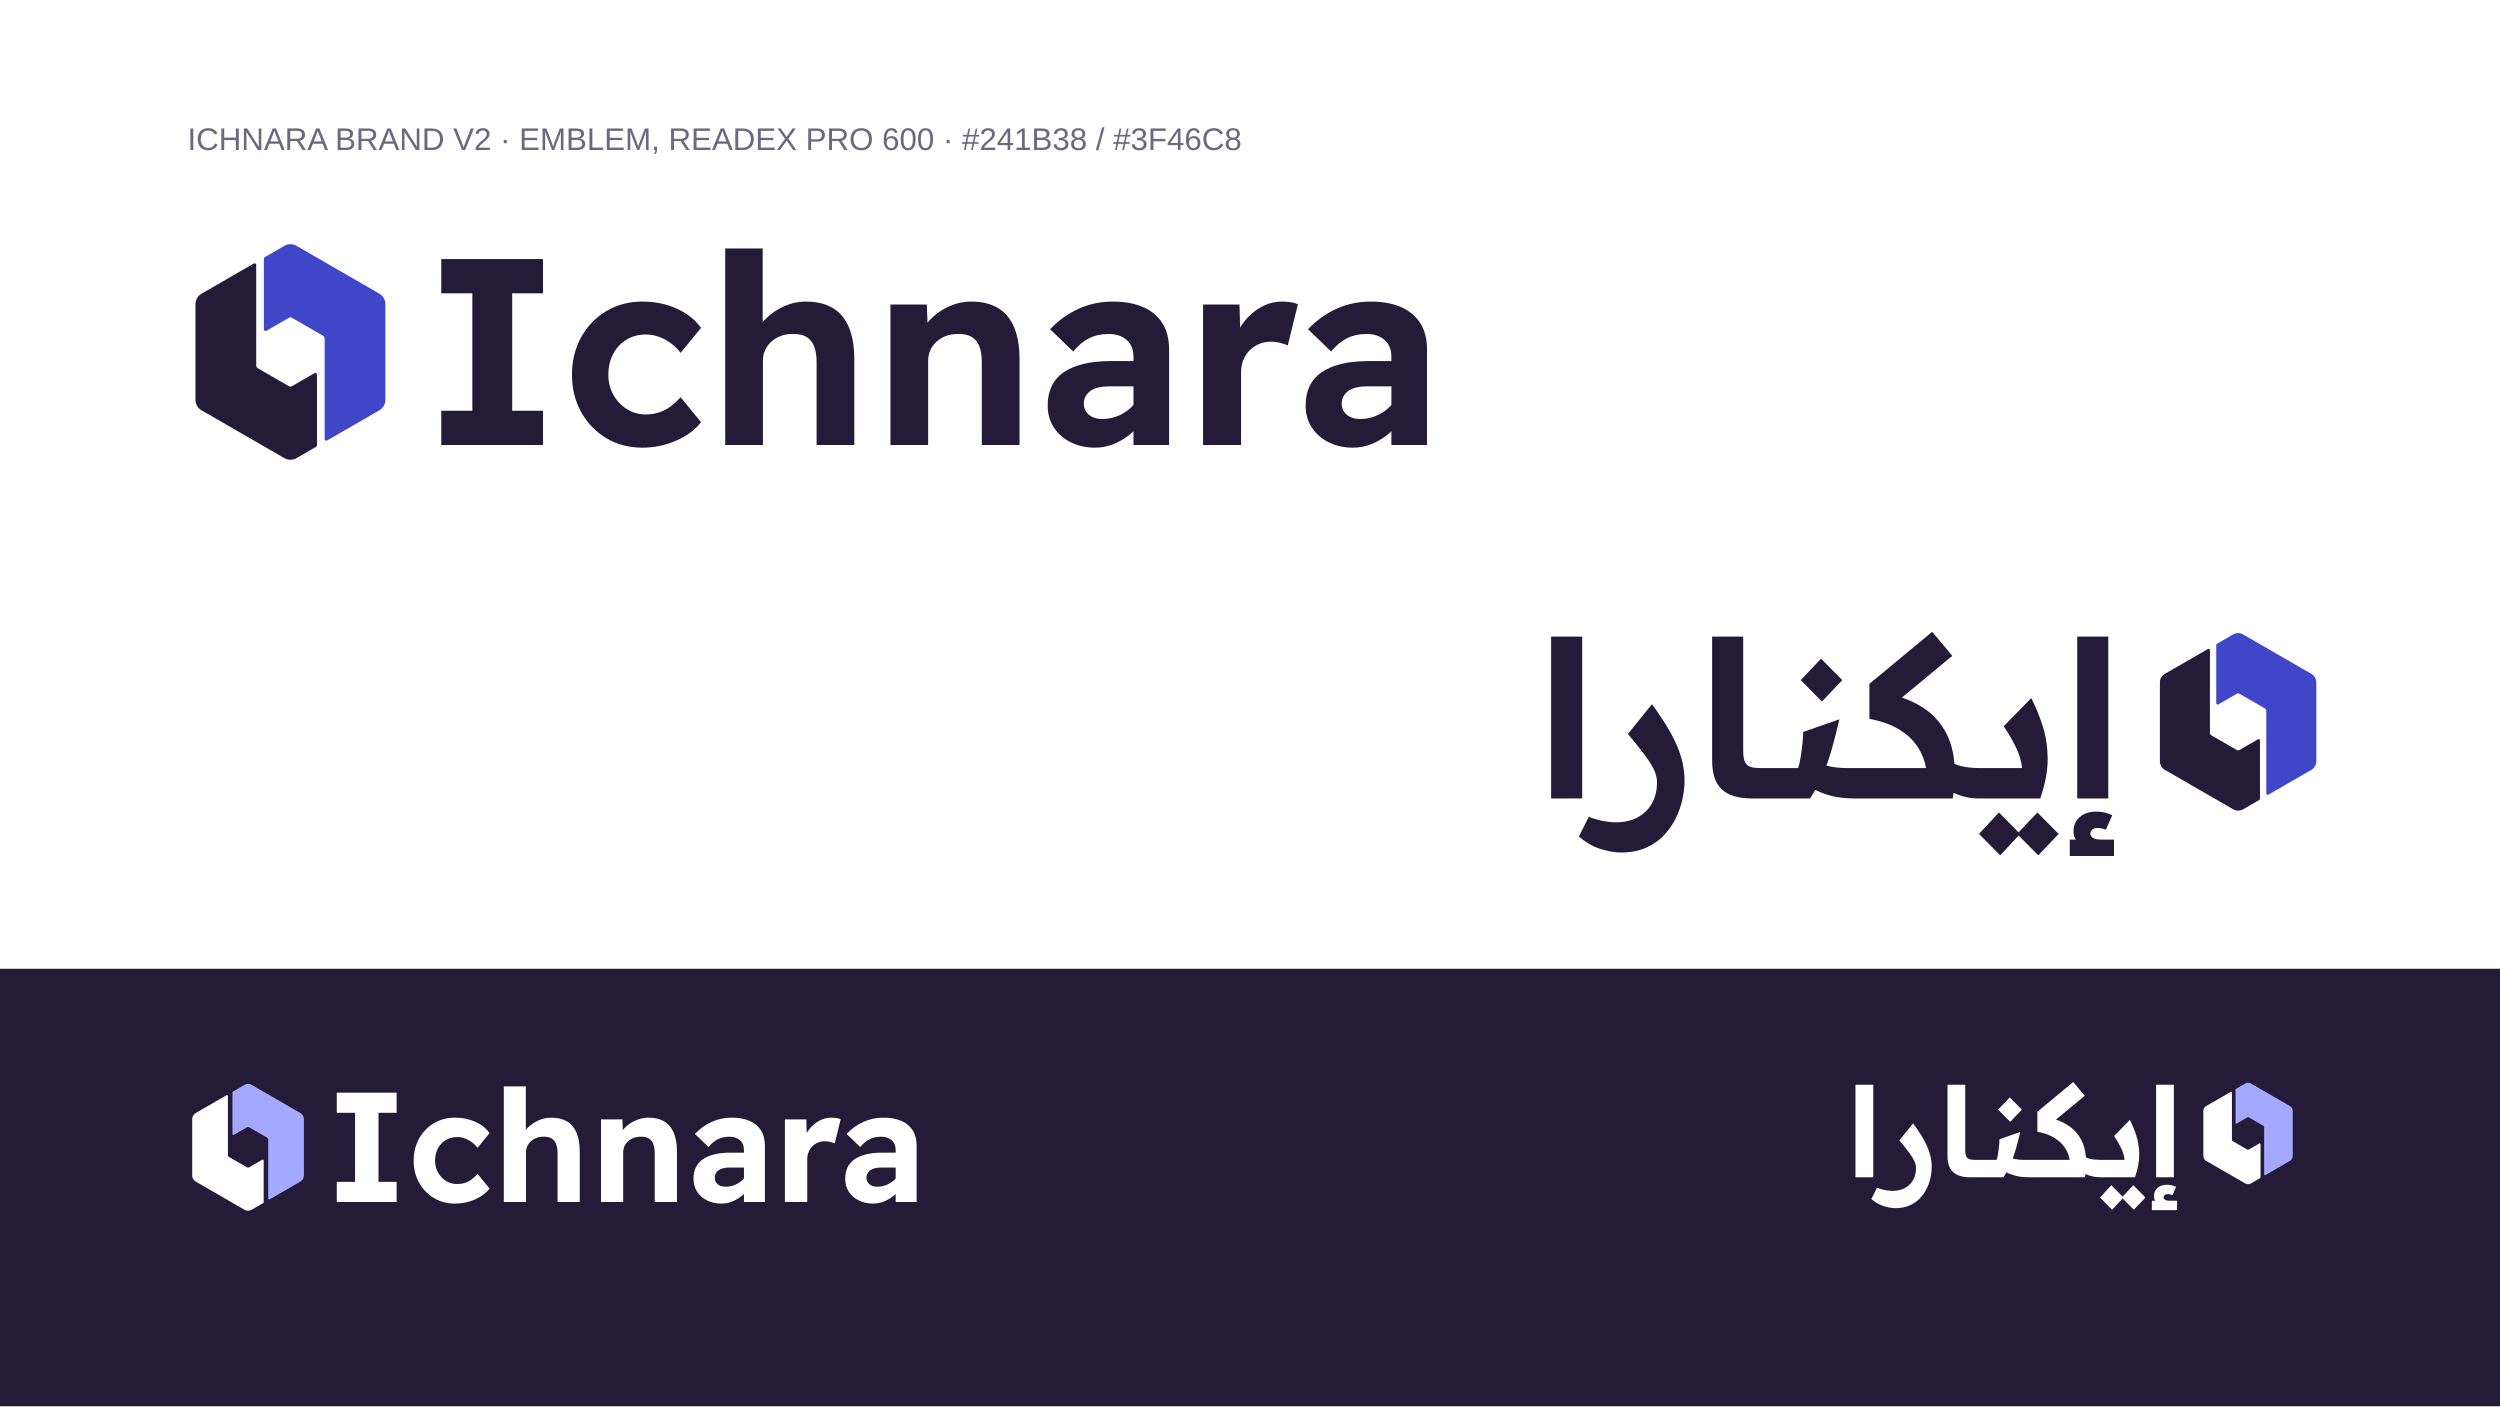
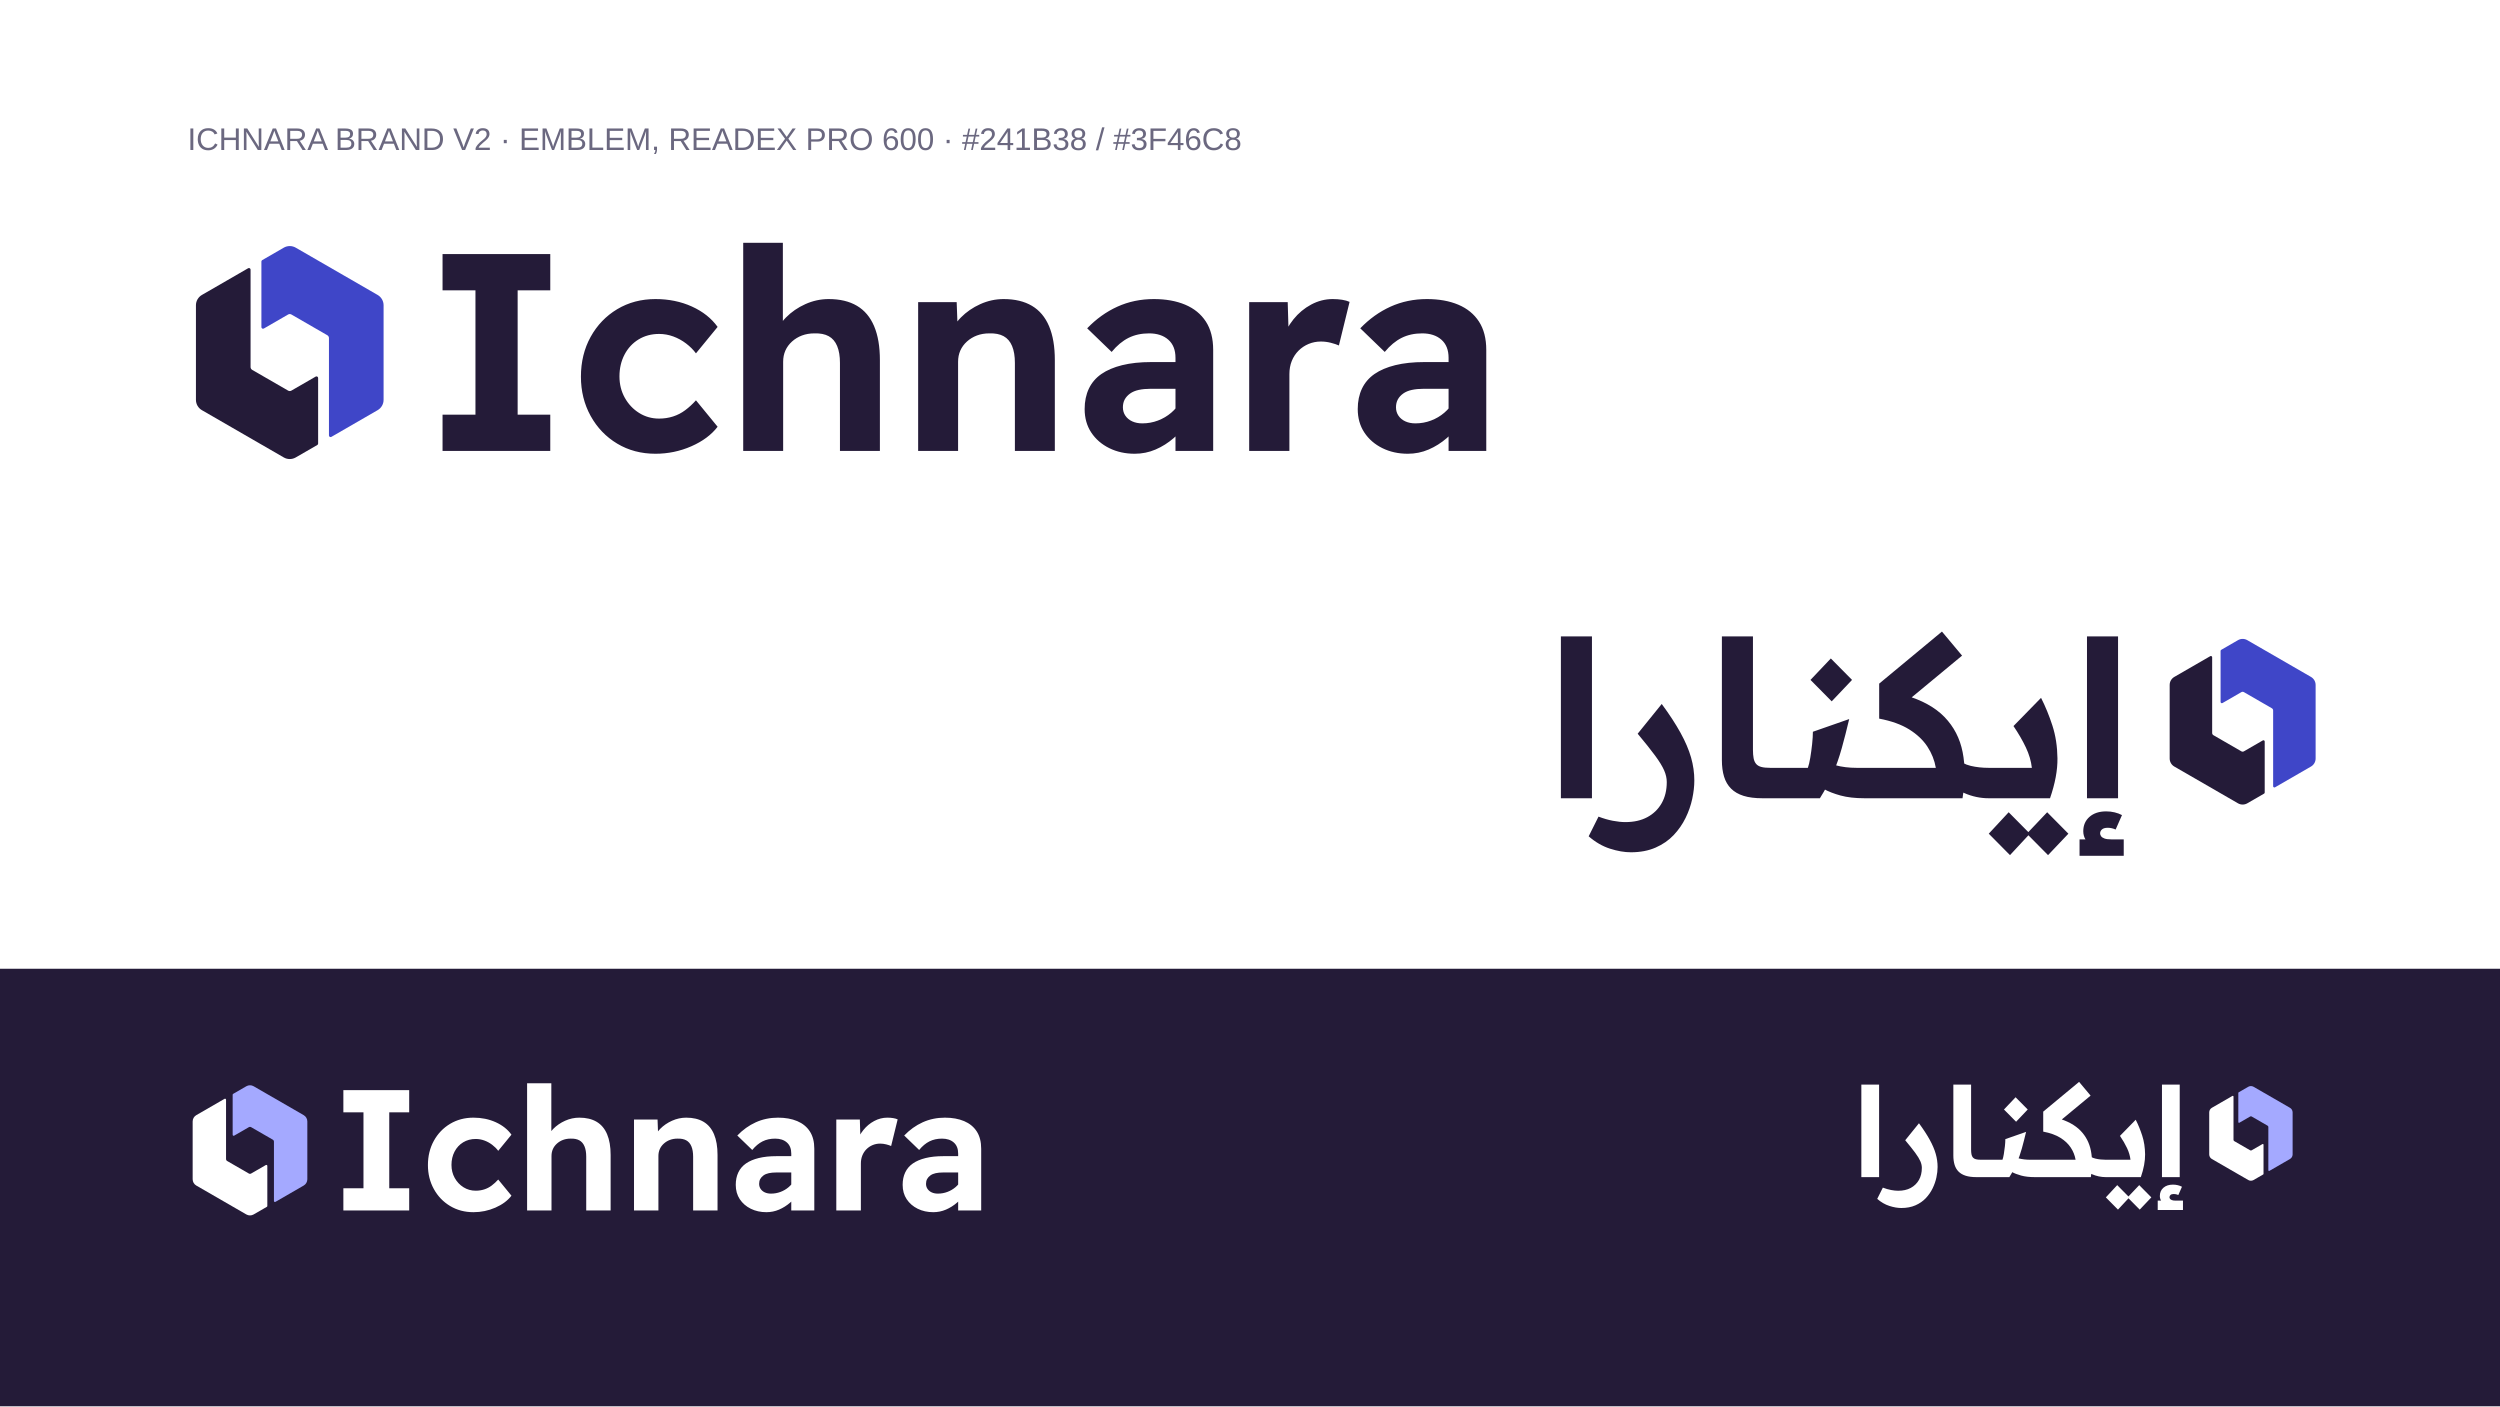
<svg xmlns="http://www.w3.org/2000/svg" viewBox="0 0 1600 900" role="img" aria-label="Ichnara brand overview">
  <rect width="1600" height="900" fill="#FFFFFF" />
  <rect y="620" width="1600" height="280" fill="#241B38" />
  <text x="120" y="96" fill="#6B6880" font-family="Arial" font-size="20">ICHNARA BRAND V2 · EMBLEM, READEX PRO 600 · #241B38 / #3F46C8</text>
-   <g transform="translate(120 150) scale(0.17) translate(30 793)">
-     <g transform="translate(0 -763) scale(3.44)">
-       <path d="M66.47 24.74A1.8 1.8 0 0 0 63.77 23.18L6.6 56.19A13.2 13.2 0 0 0 0 67.62L0 172.38A13.2 13.2 0 0 0 6.6 183.81L97.32 236.19A13.2 13.2 0 0 0 110.52 236.19L132.08 223.74A1.8 1.8 0 0 0 132.98 222.19L132.98 144.74A1.8 1.8 0 0 0 130.28 143.18L105.72 157.36A3.6 3.6 0 0 1 102.12 157.36L68.27 137.81A3.6 3.6 0 0 1 66.47 134.7Z" fill="#241B38" />
-       <path d="M141.38 215.26A1.8 1.8 0 0 0 144.08 216.82L201.25 183.81A13.2 13.2 0 0 0 207.85 172.38L207.85 67.62A13.2 13.2 0 0 0 201.25 56.19L110.52 3.81A13.2 13.2 0 0 0 97.32 3.81L75.77 16.26A1.8 1.8 0 0 0 74.87 17.81L74.87 95.26A1.8 1.8 0 0 0 77.57 96.82L102.12 82.64A3.6 3.6 0 0 1 105.72 82.64L139.58 102.19A3.6 3.6 0 0 1 141.38 105.3Z" fill="#3F46C8" />
+   <g transform="translate(120 150) scale(0.18) translate(30 770)">
+     <g transform="translate(0 -735) scale(3.21)">
+       <path d="M60.51 28.18A1.8 1.8 0 0 0 57.81 26.62L6.6 56.19A13.2 13.2 0 0 0 0 67.62L0 172.38A13.2 13.2 0 0 0 6.6 183.81L97.32 236.19A13.2 13.2 0 0 0 110.52 236.19L134.44 222.38A1.8 1.8 0 0 0 135.34 220.82L135.34 148.18A1.8 1.8 0 0 0 132.64 146.62L105.72 162.16A3.6 3.6 0 0 1 102.12 162.16L62.31 139.18A3.6 3.6 0 0 1 60.51 136.06Z" fill="#241B38" />
+       <path d="M147.34 211.82A1.8 1.8 0 0 0 150.04 213.38L201.25 183.81A13.2 13.2 0 0 0 207.85 172.38L207.85 67.62A13.2 13.2 0 0 0 201.25 56.19L110.52 3.81A13.2 13.2 0 0 0 97.32 3.81L73.41 17.62A1.8 1.8 0 0 0 72.51 19.18L72.51 91.82A1.8 1.8 0 0 0 75.21 93.38L102.12 77.84A3.6 3.6 0 0 1 105.72 77.84L145.54 100.82A3.6 3.6 0 0 1 147.34 103.94Z" fill="#3F46C8" />
    </g>
-     <path transform="translate(852.35 0)" d="M73 0V-129H190V-571H73V-700H456V-571H340V-129H456V0ZM830 10Q754 10 694.0 -26.0Q634 -62 599.5 -124.5Q565 -187 565 -264Q565 -343 599.5 -405.5Q634 -468 694.0 -504.0Q754 -540 830 -540Q901 -540 959.5 -513.5Q1018 -487 1051 -441L974 -347Q960 -366 939.0 -382.0Q918 -398 893.5 -407.0Q869 -416 843 -416Q802 -416 770.0 -396.5Q738 -377 720.0 -342.5Q702 -308 702 -265Q702 -223 721.0 -189.0Q740 -155 772.0 -135.0Q804 -115 843 -115Q869 -115 892.5 -122.5Q916 -130 936.0 -145.0Q956 -160 974 -180L1051 -86Q1018 -43 957.5 -16.5Q897 10 830 10ZM1142 0V-740H1283V-421L1255 -409Q1265 -445 1294.0 -474.5Q1323 -504 1363.0 -522.0Q1403 -540 1446 -540Q1506 -540 1546.5 -516.0Q1587 -492 1607.5 -443.5Q1628 -395 1628 -323V0H1486V-313Q1486 -349 1476.0 -373.0Q1466 -397 1446.0 -408.0Q1426 -419 1395 -418Q1371 -418 1351.0 -410.5Q1331 -403 1315.5 -389.0Q1300 -375 1292.0 -357.0Q1284 -339 1284 -317V0H1213Q1191 0 1173.0 0.0Q1155 0 1142 0ZM1764 0V-529H1901L1905 -421L1877 -409Q1887 -445 1916.0 -474.5Q1945 -504 1985.0 -522.0Q2025 -540 2068 -540Q2128 -540 2168.5 -516.0Q2209 -492 2229.5 -443.5Q2250 -395 2250 -323V0H2108V-313Q2108 -349 2098.0 -373.0Q2088 -397 2068.0 -408.0Q2048 -419 2017 -418Q1993 -418 1973.0 -410.5Q1953 -403 1937.5 -389.0Q1922 -375 1914.0 -357.0Q1906 -339 1906 -317V0H1835Q1813 0 1795.0 0.0Q1777 0 1764 0ZM2679 0V-331Q2679 -373 2653.5 -395.5Q2628 -418 2585 -418Q2544 -418 2512.0 -402.0Q2480 -386 2452 -352L2365 -436Q2413 -486 2472.5 -513.0Q2532 -540 2602 -540Q2666 -540 2713.5 -520.0Q2761 -500 2787.0 -460.0Q2813 -420 2813 -359V0ZM2534 10Q2484 10 2443.5 -10.0Q2403 -30 2379.5 -65.5Q2356 -101 2356 -149Q2356 -190 2371.0 -221.5Q2386 -253 2415.5 -273.5Q2445 -294 2489.5 -305.0Q2534 -316 2593 -316H2749L2740 -221H2591Q2567 -221 2548.5 -217.0Q2530 -213 2517.5 -204.0Q2505 -195 2498.5 -183.0Q2492 -171 2492 -155Q2492 -138 2501.0 -125.0Q2510 -112 2525.5 -105.0Q2541 -98 2561 -98Q2590 -98 2616.5 -108.0Q2643 -118 2664.0 -136.0Q2685 -154 2697 -177L2724 -106Q2703 -72 2673.0 -46.0Q2643 -20 2608.0 -5.0Q2573 10 2534 10ZM2941 0V-529H3078L3083 -359L3059 -395Q3072 -435 3098.5 -468.0Q3125 -501 3161.5 -520.5Q3198 -540 3238 -540Q3256 -540 3271.5 -537.5Q3287 -535 3298 -530L3260 -375Q3249 -380 3231.5 -384.5Q3214 -389 3196 -389Q3173 -389 3152.5 -380.5Q3132 -372 3116.5 -356.5Q3101 -341 3092.5 -320.0Q3084 -299 3084 -273V0ZM3650 0V-331Q3650 -373 3624.5 -395.5Q3599 -418 3556 -418Q3515 -418 3483.0 -402.0Q3451 -386 3423 -352L3336 -436Q3384 -486 3443.5 -513.0Q3503 -540 3573 -540Q3637 -540 3684.5 -520.0Q3732 -500 3758.0 -460.0Q3784 -420 3784 -359V0ZM3505 10Q3455 10 3414.5 -10.0Q3374 -30 3350.5 -65.5Q3327 -101 3327 -149Q3327 -190 3342.0 -221.5Q3357 -253 3386.5 -273.5Q3416 -294 3460.5 -305.0Q3505 -316 3564 -316H3720L3711 -221H3562Q3538 -221 3519.5 -217.0Q3501 -213 3488.5 -204.0Q3476 -195 3469.5 -183.0Q3463 -171 3463 -155Q3463 -138 3472.0 -125.0Q3481 -112 3496.5 -105.0Q3512 -98 3532 -98Q3561 -98 3587.5 -108.0Q3614 -118 3635.0 -136.0Q3656 -154 3668 -177L3695 -106Q3674 -72 3644.0 -46.0Q3614 -20 3579.0 -5.0Q3544 10 3505 10Z" fill="#241B38" />
+     <path transform="translate(803.85 0)" d="M73 0V-129H190V-571H73V-700H456V-571H340V-129H456V0ZM830 10Q754 10 694.0 -26.0Q634 -62 599.5 -124.5Q565 -187 565 -264Q565 -343 599.5 -405.5Q634 -468 694.0 -504.0Q754 -540 830 -540Q901 -540 959.5 -513.5Q1018 -487 1051 -441L974 -347Q960 -366 939.0 -382.0Q918 -398 893.5 -407.0Q869 -416 843 -416Q802 -416 770.0 -396.5Q738 -377 720.0 -342.5Q702 -308 702 -265Q702 -223 721.0 -189.0Q740 -155 772.0 -135.0Q804 -115 843 -115Q869 -115 892.5 -122.5Q916 -130 936.0 -145.0Q956 -160 974 -180L1051 -86Q1018 -43 957.5 -16.5Q897 10 830 10ZM1142 0V-740H1283V-421L1255 -409Q1265 -445 1294.0 -474.5Q1323 -504 1363.0 -522.0Q1403 -540 1446 -540Q1506 -540 1546.5 -516.0Q1587 -492 1607.5 -443.5Q1628 -395 1628 -323V0H1486V-313Q1486 -349 1476.0 -373.0Q1466 -397 1446.0 -408.0Q1426 -419 1395 -418Q1371 -418 1351.0 -410.5Q1331 -403 1315.5 -389.0Q1300 -375 1292.0 -357.0Q1284 -339 1284 -317V0H1213Q1191 0 1173.0 0.0Q1155 0 1142 0ZM1764 0V-529H1901L1905 -421L1877 -409Q1887 -445 1916.0 -474.5Q1945 -504 1985.0 -522.0Q2025 -540 2068 -540Q2128 -540 2168.5 -516.0Q2209 -492 2229.5 -443.5Q2250 -395 2250 -323V0H2108V-313Q2108 -349 2098.0 -373.0Q2088 -397 2068.0 -408.0Q2048 -419 2017 -418Q1993 -418 1973.0 -410.5Q1953 -403 1937.5 -389.0Q1922 -375 1914.0 -357.0Q1906 -339 1906 -317V0H1835Q1813 0 1795.0 0.0Q1777 0 1764 0ZM2679 0V-331Q2679 -373 2653.5 -395.5Q2628 -418 2585 -418Q2544 -418 2512.0 -402.0Q2480 -386 2452 -352L2365 -436Q2413 -486 2472.5 -513.0Q2532 -540 2602 -540Q2666 -540 2713.5 -520.0Q2761 -500 2787.0 -460.0Q2813 -420 2813 -359V0ZM2534 10Q2484 10 2443.5 -10.0Q2403 -30 2379.5 -65.5Q2356 -101 2356 -149Q2356 -190 2371.0 -221.5Q2386 -253 2415.5 -273.5Q2445 -294 2489.5 -305.0Q2534 -316 2593 -316H2749L2740 -221H2591Q2567 -221 2548.5 -217.0Q2530 -213 2517.5 -204.0Q2505 -195 2498.5 -183.0Q2492 -171 2492 -155Q2492 -138 2501.0 -125.0Q2510 -112 2525.5 -105.0Q2541 -98 2561 -98Q2590 -98 2616.5 -108.0Q2643 -118 2664.0 -136.0Q2685 -154 2697 -177L2724 -106Q2703 -72 2673.0 -46.0Q2643 -20 2608.0 -5.0Q2573 10 2534 10ZM2941 0V-529H3078L3083 -359L3059 -395Q3072 -435 3098.5 -468.0Q3125 -501 3161.5 -520.5Q3198 -540 3238 -540Q3256 -540 3271.5 -537.5Q3287 -535 3298 -530L3260 -375Q3249 -380 3231.5 -384.5Q3214 -389 3196 -389Q3173 -389 3152.5 -380.5Q3132 -372 3116.5 -356.5Q3101 -341 3092.5 -320.0Q3084 -299 3084 -273V0ZM3650 0V-331Q3650 -373 3624.5 -395.5Q3599 -418 3556 -418Q3515 -418 3483.0 -402.0Q3451 -386 3423 -352L3336 -436Q3384 -486 3443.5 -513.0Q3503 -540 3573 -540Q3637 -540 3684.5 -520.0Q3732 -500 3758.0 -460.0Q3784 -420 3784 -359V0ZM3505 10Q3455 10 3414.5 -10.0Q3374 -30 3350.5 -65.5Q3327 -101 3327 -149Q3327 -190 3342.0 -221.5Q3357 -253 3386.5 -273.5Q3416 -294 3460.5 -305.0Q3505 -316 3564 -316H3720L3711 -221H3562Q3538 -221 3519.5 -217.0Q3501 -213 3488.5 -204.0Q3476 -195 3469.5 -183.0Q3463 -171 3463 -155Q3463 -138 3472.0 -125.0Q3481 -112 3496.5 -105.0Q3512 -98 3532 -98Q3561 -98 3587.5 -108.0Q3614 -118 3635.0 -136.0Q3656 -154 3668 -177L3695 -106Q3674 -72 3644.0 -46.0Q3614 -20 3579.0 -5.0Q3544 10 3505 10Z" fill="#241B38" />
  </g>
-   <g transform="translate(988.52 400) scale(0.14) translate(30 793)">
-     <g transform="translate(2783 -763) scale(3.44)">
-       <path d="M66.47 24.74A1.8 1.8 0 0 0 63.77 23.18L6.6 56.19A13.2 13.2 0 0 0 0 67.62L0 172.38A13.2 13.2 0 0 0 6.6 183.81L97.32 236.19A13.2 13.2 0 0 0 110.52 236.19L132.08 223.74A1.8 1.8 0 0 0 132.98 222.19L132.98 144.74A1.8 1.8 0 0 0 130.28 143.18L105.72 157.36A3.6 3.6 0 0 1 102.12 157.36L68.27 137.81A3.6 3.6 0 0 1 66.47 134.7Z" fill="#241B38" />
-       <path d="M141.38 215.26A1.8 1.8 0 0 0 144.08 216.82L201.25 183.81A13.2 13.2 0 0 0 207.85 172.38L207.85 67.62A13.2 13.2 0 0 0 201.25 56.19L110.52 3.81A13.2 13.2 0 0 0 97.32 3.81L75.77 16.26A1.8 1.8 0 0 0 74.87 17.81L74.87 95.26A1.8 1.8 0 0 0 77.57 96.82L102.12 82.64A3.6 3.6 0 0 1 105.72 82.64L139.58 102.19A3.6 3.6 0 0 1 141.38 105.3Z" fill="#3F46C8" />
+   <g transform="translate(994.77 400) scale(0.14) translate(30 792)">
+     <g transform="translate(2783 -735) scale(3.21)">
+       <path d="M60.51 28.18A1.8 1.8 0 0 0 57.81 26.62L6.6 56.19A13.2 13.2 0 0 0 0 67.62L0 172.38A13.2 13.2 0 0 0 6.6 183.81L97.32 236.19A13.2 13.2 0 0 0 110.52 236.19L134.44 222.38A1.8 1.8 0 0 0 135.34 220.82L135.34 148.18A1.8 1.8 0 0 0 132.64 146.62L105.72 162.16A3.6 3.6 0 0 1 102.12 162.16L62.31 139.18A3.6 3.6 0 0 1 60.51 136.06Z" fill="#241B38" />
+       <path d="M147.34 211.82A1.8 1.8 0 0 0 150.04 213.38L201.25 183.81A13.2 13.2 0 0 0 207.85 172.38L207.85 67.62A13.2 13.2 0 0 0 201.25 56.19L110.52 3.81A13.2 13.2 0 0 0 97.32 3.81L73.41 17.62A1.8 1.8 0 0 0 72.51 19.18L72.51 91.82A1.8 1.8 0 0 0 75.21 93.38L102.12 77.84A3.6 3.6 0 0 1 105.72 77.84L145.54 100.82A3.6 3.6 0 0 1 147.34 103.94Z" fill="#3F46C8" />
    </g>
    <path transform="translate(-73 0)" d="M73 -740H215V0H73ZM393 247Q349 247 297.5 230.5Q246 214 200 174L245 84Q279 97 310.5 103.0Q342 109 368 109Q426 109 468.0 86.5Q510 64 533.5 23.0Q557 -18 557 -74Q557 -100 545.0 -127.5Q533 -155 504.0 -194.5Q475 -234 424 -295L534 -431Q587 -359 620.0 -299.0Q653 -239 668.0 -186.5Q683 -134 683 -81Q683 -42 673.5 2.5Q664 47 643.0 90.0Q622 133 588.5 168.5Q555 204 506.0 225.5Q457 247 393 247ZM994 0Q943 0 908.0 -11.0Q873 -22 851.0 -44.0Q829 -66 819.0 -98.5Q809 -131 809 -174V-740H951V-221Q951 -199 954.0 -183.0Q957 -167 965.5 -157.0Q974 -147 989.5 -143.0Q1005 -139 1030 -139H1069V0ZM1069 0V-139H1202Q1208 -155 1213.0 -185.0Q1218 -215 1221.5 -247.5Q1225 -280 1225 -304L1391 -362Q1374 -290 1357.0 -229.0Q1340 -168 1316.5 -112.5Q1293 -57 1257 0ZM1461 0Q1397 0 1351.5 -12.5Q1306 -25 1274.5 -42.5Q1243 -60 1219 -76L1294 -165Q1310 -156 1330.0 -150.5Q1350 -145 1374.5 -142.0Q1399 -139 1425 -139H1464V0ZM1069 -139H1079V0H1069Q1039 0 1039 -70Q1039 -139 1069 -139ZM1311 -443 1214 -541 1307 -639 1404 -541ZM1877 -186Q1908 -157 1946.5 -148.0Q1985 -139 2029 -139V0Q1971 0 1916.5 -24.0Q1862 -48 1828 -103ZM1528 -524 1815 -762 1907 -652 1622 -416 1643 -472Q1762 -438 1826.5 -371.5Q1891 -305 1909.5 -211.0Q1928 -117 1909 0H1464V-139H1787Q1778 -191 1748.5 -236.0Q1719 -281 1665.5 -314.5Q1612 -348 1528 -364ZM1464 -139H1474V0H1464Q1434 0 1434 -70Q1434 -139 1464 -139ZM2029 0V-139H2226Q2221 -185 2198.5 -232.5Q2176 -280 2142 -330L2268 -459Q2298 -400 2320.0 -332.0Q2342 -264 2343.0 -182.5Q2344 -101 2309 0ZM2029 -139H2039V0H2029Q1999 0 1999 -70Q1999 -139 2029 -139ZM2126 260 2029 162 2120 64 2217 162ZM2300 260 2203 162 2296 64 2393 162ZM2478 -740H2620V0H2478ZM2444 263V188H2471Q2467 182 2464.0 172.0Q2461 162 2461 151Q2461 110 2489.5 85.0Q2518 60 2566 60Q2586 60 2604.5 64.5Q2623 69 2638 77L2609 143Q2600 139 2591.0 137.0Q2582 135 2573 135Q2555 135 2546.5 142.5Q2538 150 2538 161Q2538 167 2542.5 173.5Q2547 180 2558.0 184.0Q2569 188 2589 188H2646V263Z" fill="#241B38" />
  </g>
-   <g transform="translate(120 690) scale(0.1) translate(30 793)">
-     <g transform="translate(0 -763) scale(3.44)">
-       <path d="M66.47 24.74A1.8 1.8 0 0 0 63.77 23.18L6.6 56.19A13.2 13.2 0 0 0 0 67.62L0 172.38A13.2 13.2 0 0 0 6.6 183.81L97.32 236.19A13.2 13.2 0 0 0 110.52 236.19L132.08 223.74A1.8 1.8 0 0 0 132.98 222.19L132.98 144.74A1.8 1.8 0 0 0 130.28 143.18L105.72 157.36A3.6 3.6 0 0 1 102.12 157.36L68.27 137.81A3.6 3.6 0 0 1 66.47 134.7Z" fill="#FFFFFF" />
-       <path d="M141.38 215.26A1.8 1.8 0 0 0 144.08 216.82L201.25 183.81A13.2 13.2 0 0 0 207.85 172.38L207.85 67.62A13.2 13.2 0 0 0 201.25 56.19L110.52 3.81A13.2 13.2 0 0 0 97.32 3.81L75.77 16.26A1.8 1.8 0 0 0 74.87 17.81L74.87 95.26A1.8 1.8 0 0 0 77.57 96.82L102.12 82.64A3.6 3.6 0 0 1 105.72 82.64L139.58 102.19A3.6 3.6 0 0 1 141.38 105.3Z" fill="#A4A9FF" />
+   <g transform="translate(120 690) scale(0.11) translate(30 770)">
+     <g transform="translate(0 -735) scale(3.21)">
+       <path d="M60.51 28.18A1.8 1.8 0 0 0 57.81 26.62L6.6 56.19A13.2 13.2 0 0 0 0 67.62L0 172.38A13.2 13.2 0 0 0 6.6 183.81L97.32 236.19A13.2 13.2 0 0 0 110.52 236.19L134.44 222.38A1.8 1.8 0 0 0 135.34 220.82L135.34 148.18A1.8 1.8 0 0 0 132.64 146.62L105.72 162.16A3.6 3.6 0 0 1 102.12 162.16L62.31 139.18A3.6 3.6 0 0 1 60.51 136.06Z" fill="#FFFFFF" />
+       <path d="M147.34 211.82A1.8 1.8 0 0 0 150.04 213.38L201.25 183.81A13.2 13.2 0 0 0 207.85 172.38L207.85 67.62A13.2 13.2 0 0 0 201.25 56.19L110.52 3.81A13.2 13.2 0 0 0 97.32 3.81L73.41 17.62A1.8 1.8 0 0 0 72.51 19.18L72.51 91.82A1.8 1.8 0 0 0 75.21 93.38L102.12 77.84A3.6 3.6 0 0 1 105.72 77.84L145.54 100.82A3.6 3.6 0 0 1 147.34 103.94Z" fill="#A4A9FF" />
    </g>
-     <path transform="translate(852.35 0)" d="M73 0V-129H190V-571H73V-700H456V-571H340V-129H456V0ZM830 10Q754 10 694.0 -26.0Q634 -62 599.5 -124.5Q565 -187 565 -264Q565 -343 599.5 -405.5Q634 -468 694.0 -504.0Q754 -540 830 -540Q901 -540 959.5 -513.5Q1018 -487 1051 -441L974 -347Q960 -366 939.0 -382.0Q918 -398 893.5 -407.0Q869 -416 843 -416Q802 -416 770.0 -396.5Q738 -377 720.0 -342.5Q702 -308 702 -265Q702 -223 721.0 -189.0Q740 -155 772.0 -135.0Q804 -115 843 -115Q869 -115 892.5 -122.5Q916 -130 936.0 -145.0Q956 -160 974 -180L1051 -86Q1018 -43 957.5 -16.5Q897 10 830 10ZM1142 0V-740H1283V-421L1255 -409Q1265 -445 1294.0 -474.5Q1323 -504 1363.0 -522.0Q1403 -540 1446 -540Q1506 -540 1546.5 -516.0Q1587 -492 1607.5 -443.5Q1628 -395 1628 -323V0H1486V-313Q1486 -349 1476.0 -373.0Q1466 -397 1446.0 -408.0Q1426 -419 1395 -418Q1371 -418 1351.0 -410.5Q1331 -403 1315.5 -389.0Q1300 -375 1292.0 -357.0Q1284 -339 1284 -317V0H1213Q1191 0 1173.0 0.0Q1155 0 1142 0ZM1764 0V-529H1901L1905 -421L1877 -409Q1887 -445 1916.0 -474.5Q1945 -504 1985.0 -522.0Q2025 -540 2068 -540Q2128 -540 2168.5 -516.0Q2209 -492 2229.5 -443.5Q2250 -395 2250 -323V0H2108V-313Q2108 -349 2098.0 -373.0Q2088 -397 2068.0 -408.0Q2048 -419 2017 -418Q1993 -418 1973.0 -410.5Q1953 -403 1937.5 -389.0Q1922 -375 1914.0 -357.0Q1906 -339 1906 -317V0H1835Q1813 0 1795.0 0.0Q1777 0 1764 0ZM2679 0V-331Q2679 -373 2653.5 -395.5Q2628 -418 2585 -418Q2544 -418 2512.0 -402.0Q2480 -386 2452 -352L2365 -436Q2413 -486 2472.5 -513.0Q2532 -540 2602 -540Q2666 -540 2713.5 -520.0Q2761 -500 2787.0 -460.0Q2813 -420 2813 -359V0ZM2534 10Q2484 10 2443.5 -10.0Q2403 -30 2379.5 -65.5Q2356 -101 2356 -149Q2356 -190 2371.0 -221.5Q2386 -253 2415.5 -273.5Q2445 -294 2489.5 -305.0Q2534 -316 2593 -316H2749L2740 -221H2591Q2567 -221 2548.5 -217.0Q2530 -213 2517.5 -204.0Q2505 -195 2498.5 -183.0Q2492 -171 2492 -155Q2492 -138 2501.0 -125.0Q2510 -112 2525.5 -105.0Q2541 -98 2561 -98Q2590 -98 2616.5 -108.0Q2643 -118 2664.0 -136.0Q2685 -154 2697 -177L2724 -106Q2703 -72 2673.0 -46.0Q2643 -20 2608.0 -5.0Q2573 10 2534 10ZM2941 0V-529H3078L3083 -359L3059 -395Q3072 -435 3098.5 -468.0Q3125 -501 3161.5 -520.5Q3198 -540 3238 -540Q3256 -540 3271.5 -537.5Q3287 -535 3298 -530L3260 -375Q3249 -380 3231.5 -384.5Q3214 -389 3196 -389Q3173 -389 3152.5 -380.5Q3132 -372 3116.5 -356.5Q3101 -341 3092.5 -320.0Q3084 -299 3084 -273V0ZM3650 0V-331Q3650 -373 3624.5 -395.5Q3599 -418 3556 -418Q3515 -418 3483.0 -402.0Q3451 -386 3423 -352L3336 -436Q3384 -486 3443.5 -513.0Q3503 -540 3573 -540Q3637 -540 3684.5 -520.0Q3732 -500 3758.0 -460.0Q3784 -420 3784 -359V0ZM3505 10Q3455 10 3414.5 -10.0Q3374 -30 3350.5 -65.5Q3327 -101 3327 -149Q3327 -190 3342.0 -221.5Q3357 -253 3386.5 -273.5Q3416 -294 3460.5 -305.0Q3505 -316 3564 -316H3720L3711 -221H3562Q3538 -221 3519.5 -217.0Q3501 -213 3488.5 -204.0Q3476 -195 3469.5 -183.0Q3463 -171 3463 -155Q3463 -138 3472.0 -125.0Q3481 -112 3496.5 -105.0Q3512 -98 3532 -98Q3561 -98 3587.5 -108.0Q3614 -118 3635.0 -136.0Q3656 -154 3668 -177L3695 -106Q3674 -72 3644.0 -46.0Q3614 -20 3579.0 -5.0Q3544 10 3505 10Z" fill="#FFFFFF" />
+     <path transform="translate(803.85 0)" d="M73 0V-129H190V-571H73V-700H456V-571H340V-129H456V0ZM830 10Q754 10 694.0 -26.0Q634 -62 599.5 -124.5Q565 -187 565 -264Q565 -343 599.5 -405.5Q634 -468 694.0 -504.0Q754 -540 830 -540Q901 -540 959.5 -513.5Q1018 -487 1051 -441L974 -347Q960 -366 939.0 -382.0Q918 -398 893.5 -407.0Q869 -416 843 -416Q802 -416 770.0 -396.5Q738 -377 720.0 -342.5Q702 -308 702 -265Q702 -223 721.0 -189.0Q740 -155 772.0 -135.0Q804 -115 843 -115Q869 -115 892.5 -122.5Q916 -130 936.0 -145.0Q956 -160 974 -180L1051 -86Q1018 -43 957.5 -16.5Q897 10 830 10ZM1142 0V-740H1283V-421L1255 -409Q1265 -445 1294.0 -474.5Q1323 -504 1363.0 -522.0Q1403 -540 1446 -540Q1506 -540 1546.5 -516.0Q1587 -492 1607.5 -443.5Q1628 -395 1628 -323V0H1486V-313Q1486 -349 1476.0 -373.0Q1466 -397 1446.0 -408.0Q1426 -419 1395 -418Q1371 -418 1351.0 -410.5Q1331 -403 1315.5 -389.0Q1300 -375 1292.0 -357.0Q1284 -339 1284 -317V0H1213Q1191 0 1173.0 0.0Q1155 0 1142 0ZM1764 0V-529H1901L1905 -421L1877 -409Q1887 -445 1916.0 -474.5Q1945 -504 1985.0 -522.0Q2025 -540 2068 -540Q2128 -540 2168.5 -516.0Q2209 -492 2229.5 -443.5Q2250 -395 2250 -323V0H2108V-313Q2108 -349 2098.0 -373.0Q2088 -397 2068.0 -408.0Q2048 -419 2017 -418Q1993 -418 1973.0 -410.5Q1953 -403 1937.5 -389.0Q1922 -375 1914.0 -357.0Q1906 -339 1906 -317V0H1835Q1813 0 1795.0 0.0Q1777 0 1764 0ZM2679 0V-331Q2679 -373 2653.5 -395.5Q2628 -418 2585 -418Q2544 -418 2512.0 -402.0Q2480 -386 2452 -352L2365 -436Q2413 -486 2472.5 -513.0Q2532 -540 2602 -540Q2666 -540 2713.5 -520.0Q2761 -500 2787.0 -460.0Q2813 -420 2813 -359V0ZM2534 10Q2484 10 2443.5 -10.0Q2403 -30 2379.5 -65.5Q2356 -101 2356 -149Q2356 -190 2371.0 -221.5Q2386 -253 2415.5 -273.5Q2445 -294 2489.5 -305.0Q2534 -316 2593 -316H2749L2740 -221H2591Q2567 -221 2548.5 -217.0Q2530 -213 2517.5 -204.0Q2505 -195 2498.5 -183.0Q2492 -171 2492 -155Q2492 -138 2501.0 -125.0Q2510 -112 2525.5 -105.0Q2541 -98 2561 -98Q2590 -98 2616.5 -108.0Q2643 -118 2664.0 -136.0Q2685 -154 2697 -177L2724 -106Q2703 -72 2673.0 -46.0Q2643 -20 2608.0 -5.0Q2573 10 2534 10ZM2941 0V-529H3078L3083 -359L3059 -395Q3072 -435 3098.5 -468.0Q3125 -501 3161.5 -520.5Q3198 -540 3238 -540Q3256 -540 3271.5 -537.5Q3287 -535 3298 -530L3260 -375Q3249 -380 3231.5 -384.5Q3214 -389 3196 -389Q3173 -389 3152.5 -380.5Q3132 -372 3116.5 -356.5Q3101 -341 3092.5 -320.0Q3084 -299 3084 -273V0ZM3650 0V-331Q3650 -373 3624.5 -395.5Q3599 -418 3556 -418Q3515 -418 3483.0 -402.0Q3451 -386 3423 -352L3336 -436Q3384 -486 3443.5 -513.0Q3503 -540 3573 -540Q3637 -540 3684.5 -520.0Q3732 -500 3758.0 -460.0Q3784 -420 3784 -359V0ZM3505 10Q3455 10 3414.5 -10.0Q3374 -30 3350.5 -65.5Q3327 -101 3327 -149Q3327 -190 3342.0 -221.5Q3357 -253 3386.5 -273.5Q3416 -294 3460.5 -305.0Q3505 -316 3564 -316H3720L3711 -221H3562Q3538 -221 3519.5 -217.0Q3501 -213 3488.5 -204.0Q3476 -195 3469.5 -183.0Q3463 -171 3463 -155Q3463 -138 3472.0 -125.0Q3481 -112 3496.5 -105.0Q3512 -98 3532 -98Q3561 -98 3587.5 -108.0Q3614 -118 3635.0 -136.0Q3656 -154 3668 -177L3695 -106Q3674 -72 3644.0 -46.0Q3614 -20 3579.0 -5.0Q3544 10 3505 10Z" fill="#FFFFFF" />
  </g>
-   <g transform="translate(1185.11 690) scale(0.08) translate(30 793)">
-     <g transform="translate(2783 -763) scale(3.44)">
-       <path d="M66.47 24.74A1.8 1.8 0 0 0 63.77 23.18L6.6 56.19A13.2 13.2 0 0 0 0 67.62L0 172.38A13.2 13.2 0 0 0 6.6 183.81L97.32 236.19A13.2 13.2 0 0 0 110.52 236.19L132.08 223.74A1.8 1.8 0 0 0 132.98 222.19L132.98 144.74A1.8 1.8 0 0 0 130.28 143.18L105.72 157.36A3.6 3.6 0 0 1 102.12 157.36L68.27 137.81A3.6 3.6 0 0 1 66.47 134.7Z" fill="#FFFFFF" />
-       <path d="M141.38 215.26A1.8 1.8 0 0 0 144.08 216.82L201.25 183.81A13.2 13.2 0 0 0 207.85 172.38L207.85 67.62A13.2 13.2 0 0 0 201.25 56.19L110.52 3.81A13.2 13.2 0 0 0 97.32 3.81L75.77 16.26A1.8 1.8 0 0 0 74.87 17.81L74.87 95.26A1.8 1.8 0 0 0 77.57 96.82L102.12 82.64A3.6 3.6 0 0 1 105.72 82.64L139.58 102.19A3.6 3.6 0 0 1 141.38 105.3Z" fill="#A4A9FF" />
+   <g transform="translate(1188.86 690) scale(0.08) translate(30 792)">
+     <g transform="translate(2783 -735) scale(3.21)">
+       <path d="M60.51 28.18A1.8 1.8 0 0 0 57.81 26.62L6.6 56.19A13.2 13.2 0 0 0 0 67.62L0 172.38A13.2 13.2 0 0 0 6.6 183.81L97.32 236.19A13.2 13.2 0 0 0 110.52 236.19L134.44 222.38A1.8 1.8 0 0 0 135.34 220.82L135.34 148.18A1.8 1.8 0 0 0 132.64 146.62L105.72 162.16A3.6 3.6 0 0 1 102.12 162.16L62.31 139.18A3.6 3.6 0 0 1 60.51 136.06Z" fill="#FFFFFF" />
+       <path d="M147.34 211.82A1.8 1.8 0 0 0 150.04 213.38L201.25 183.81A13.2 13.2 0 0 0 207.85 172.38L207.85 67.62A13.2 13.2 0 0 0 201.25 56.19L110.52 3.81A13.2 13.2 0 0 0 97.32 3.81L73.41 17.62A1.8 1.8 0 0 0 72.51 19.18L72.51 91.82A1.8 1.8 0 0 0 75.21 93.38L102.12 77.84A3.6 3.6 0 0 1 105.72 77.84L145.54 100.82A3.6 3.6 0 0 1 147.34 103.94Z" fill="#A4A9FF" />
    </g>
    <path transform="translate(-73 0)" d="M73 -740H215V0H73ZM393 247Q349 247 297.5 230.5Q246 214 200 174L245 84Q279 97 310.5 103.0Q342 109 368 109Q426 109 468.0 86.5Q510 64 533.5 23.0Q557 -18 557 -74Q557 -100 545.0 -127.5Q533 -155 504.0 -194.5Q475 -234 424 -295L534 -431Q587 -359 620.0 -299.0Q653 -239 668.0 -186.5Q683 -134 683 -81Q683 -42 673.5 2.5Q664 47 643.0 90.0Q622 133 588.5 168.5Q555 204 506.0 225.5Q457 247 393 247ZM994 0Q943 0 908.0 -11.0Q873 -22 851.0 -44.0Q829 -66 819.0 -98.5Q809 -131 809 -174V-740H951V-221Q951 -199 954.0 -183.0Q957 -167 965.5 -157.0Q974 -147 989.5 -143.0Q1005 -139 1030 -139H1069V0ZM1069 0V-139H1202Q1208 -155 1213.0 -185.0Q1218 -215 1221.5 -247.5Q1225 -280 1225 -304L1391 -362Q1374 -290 1357.0 -229.0Q1340 -168 1316.5 -112.5Q1293 -57 1257 0ZM1461 0Q1397 0 1351.5 -12.5Q1306 -25 1274.5 -42.5Q1243 -60 1219 -76L1294 -165Q1310 -156 1330.0 -150.5Q1350 -145 1374.5 -142.0Q1399 -139 1425 -139H1464V0ZM1069 -139H1079V0H1069Q1039 0 1039 -70Q1039 -139 1069 -139ZM1311 -443 1214 -541 1307 -639 1404 -541ZM1877 -186Q1908 -157 1946.5 -148.0Q1985 -139 2029 -139V0Q1971 0 1916.5 -24.0Q1862 -48 1828 -103ZM1528 -524 1815 -762 1907 -652 1622 -416 1643 -472Q1762 -438 1826.5 -371.5Q1891 -305 1909.5 -211.0Q1928 -117 1909 0H1464V-139H1787Q1778 -191 1748.5 -236.0Q1719 -281 1665.5 -314.5Q1612 -348 1528 -364ZM1464 -139H1474V0H1464Q1434 0 1434 -70Q1434 -139 1464 -139ZM2029 0V-139H2226Q2221 -185 2198.5 -232.5Q2176 -280 2142 -330L2268 -459Q2298 -400 2320.0 -332.0Q2342 -264 2343.0 -182.5Q2344 -101 2309 0ZM2029 -139H2039V0H2029Q1999 0 1999 -70Q1999 -139 2029 -139ZM2126 260 2029 162 2120 64 2217 162ZM2300 260 2203 162 2296 64 2393 162ZM2478 -740H2620V0H2478ZM2444 263V188H2471Q2467 182 2464.0 172.0Q2461 162 2461 151Q2461 110 2489.5 85.0Q2518 60 2566 60Q2586 60 2604.5 64.5Q2623 69 2638 77L2609 143Q2600 139 2591.0 137.0Q2582 135 2573 135Q2555 135 2546.5 142.5Q2538 150 2538 161Q2538 167 2542.5 173.5Q2547 180 2558.0 184.0Q2569 188 2589 188H2646V263Z" fill="#FFFFFF" />
  </g>
</svg>
